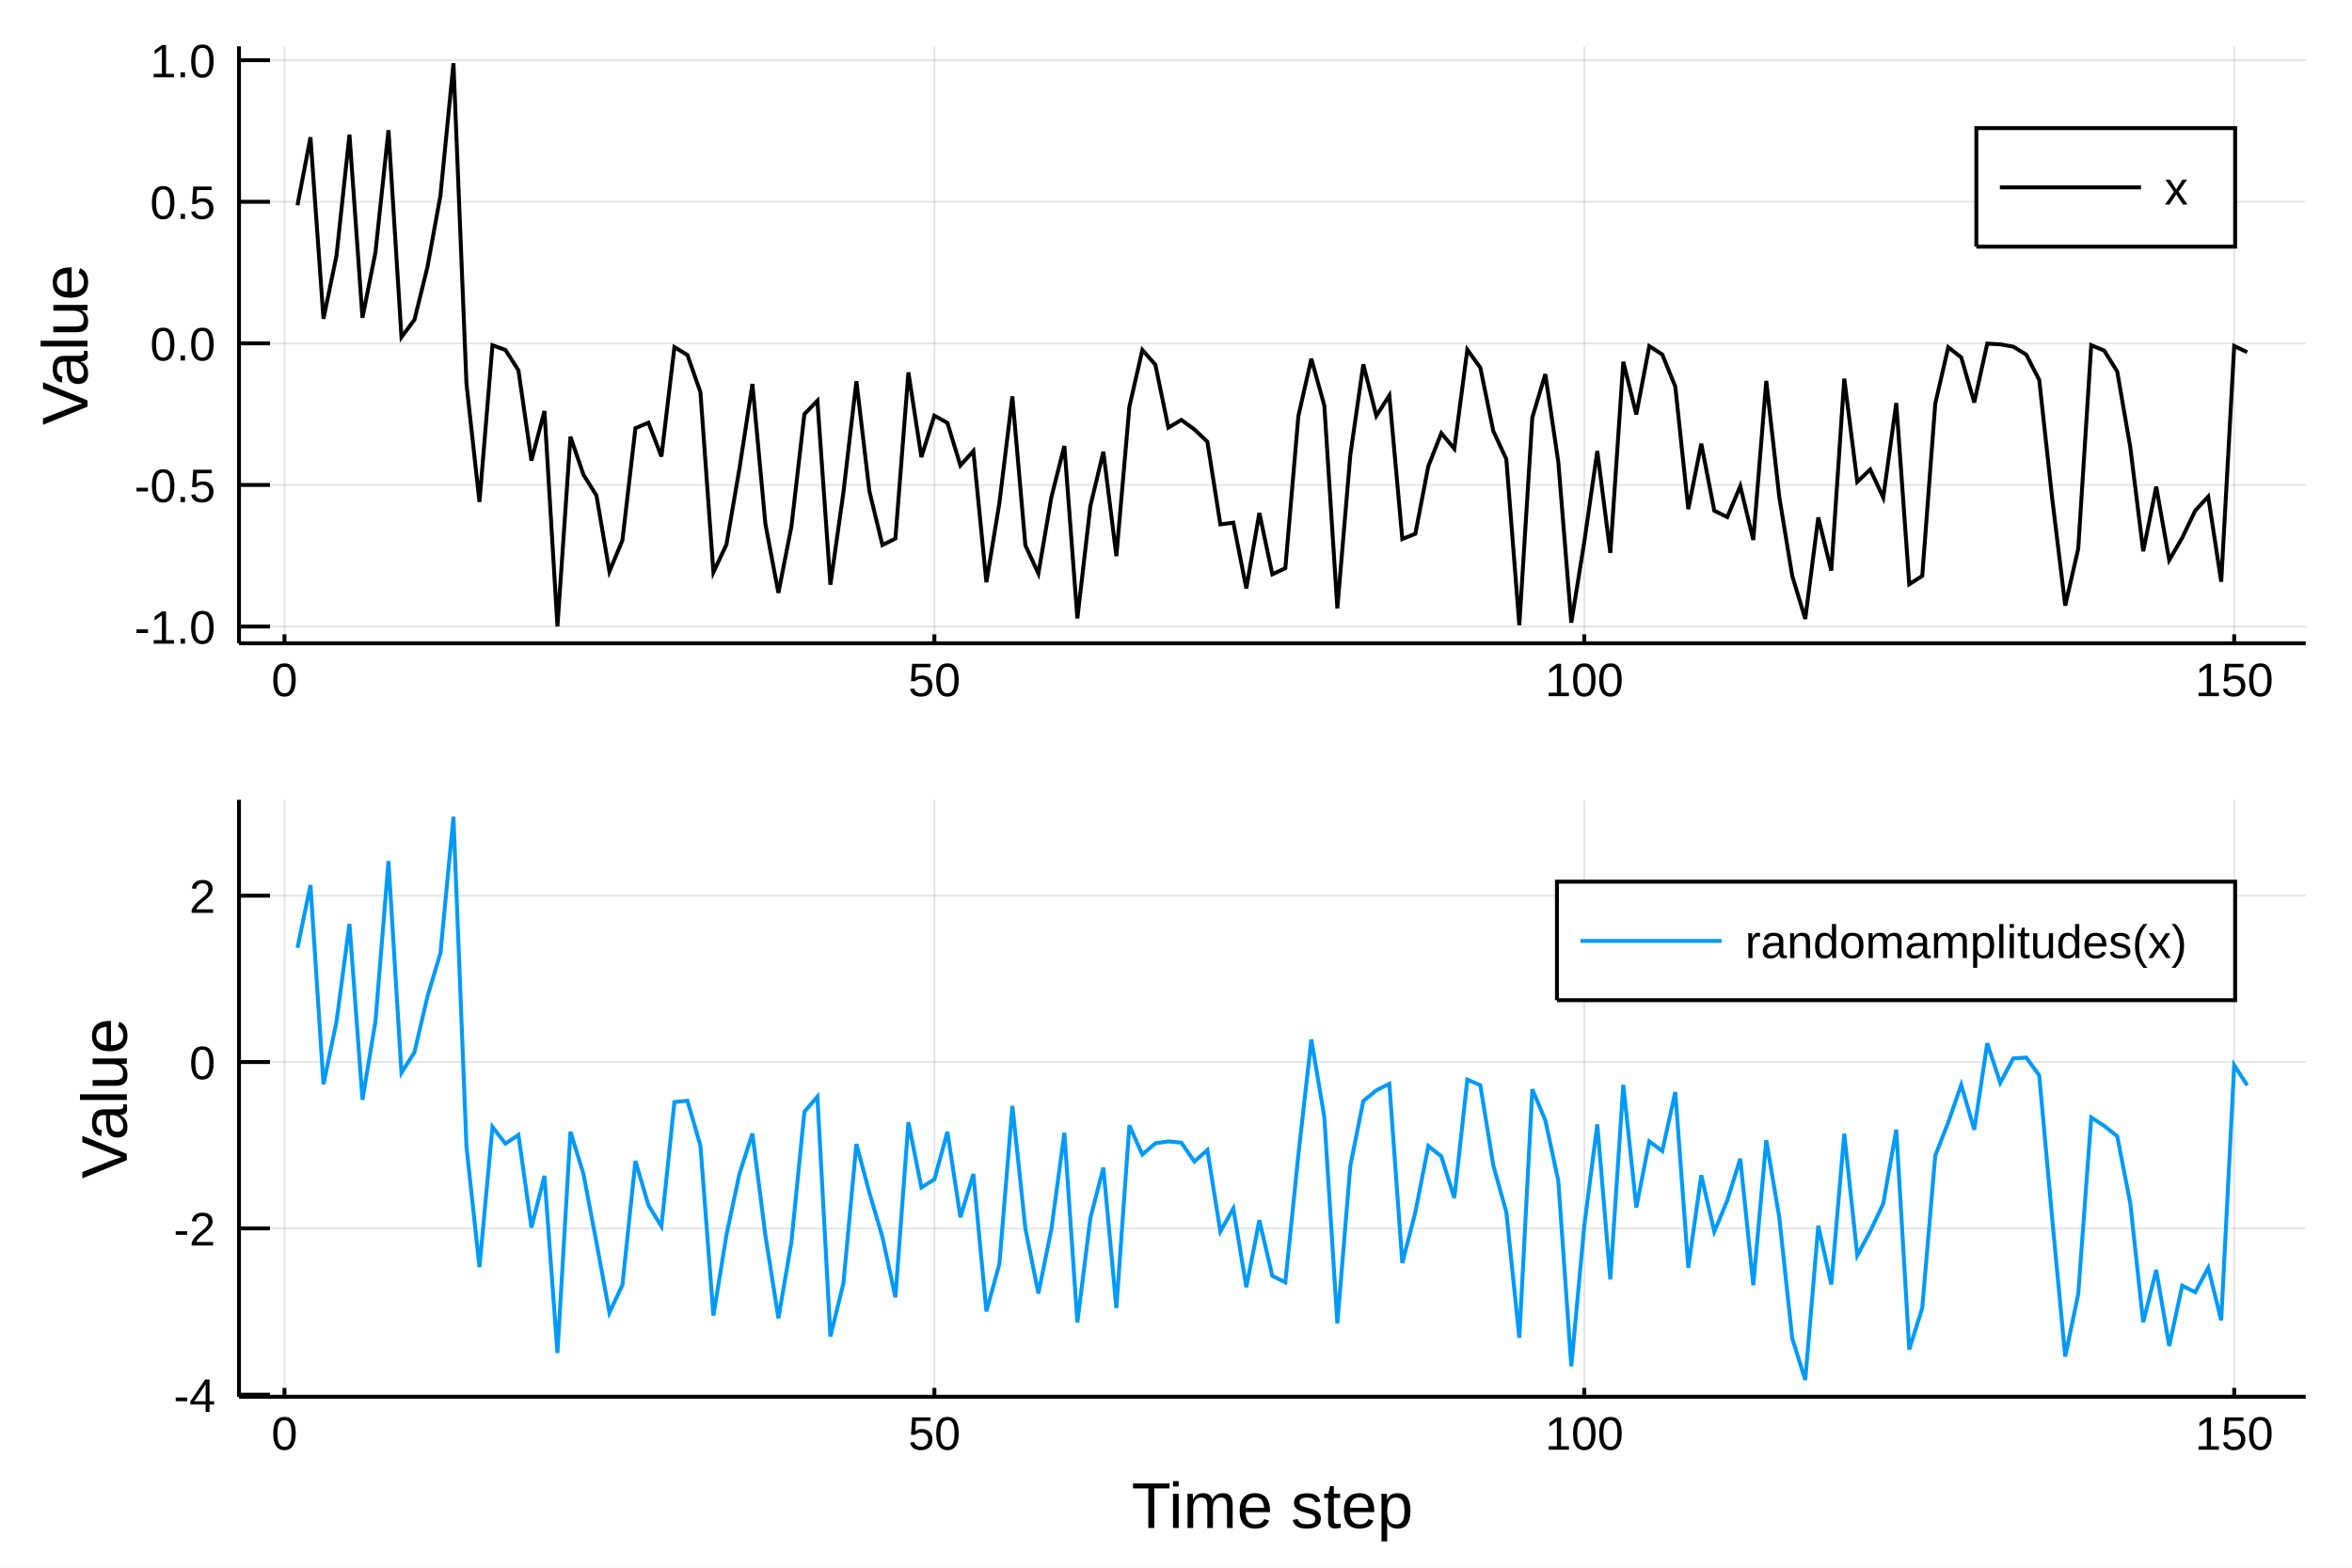
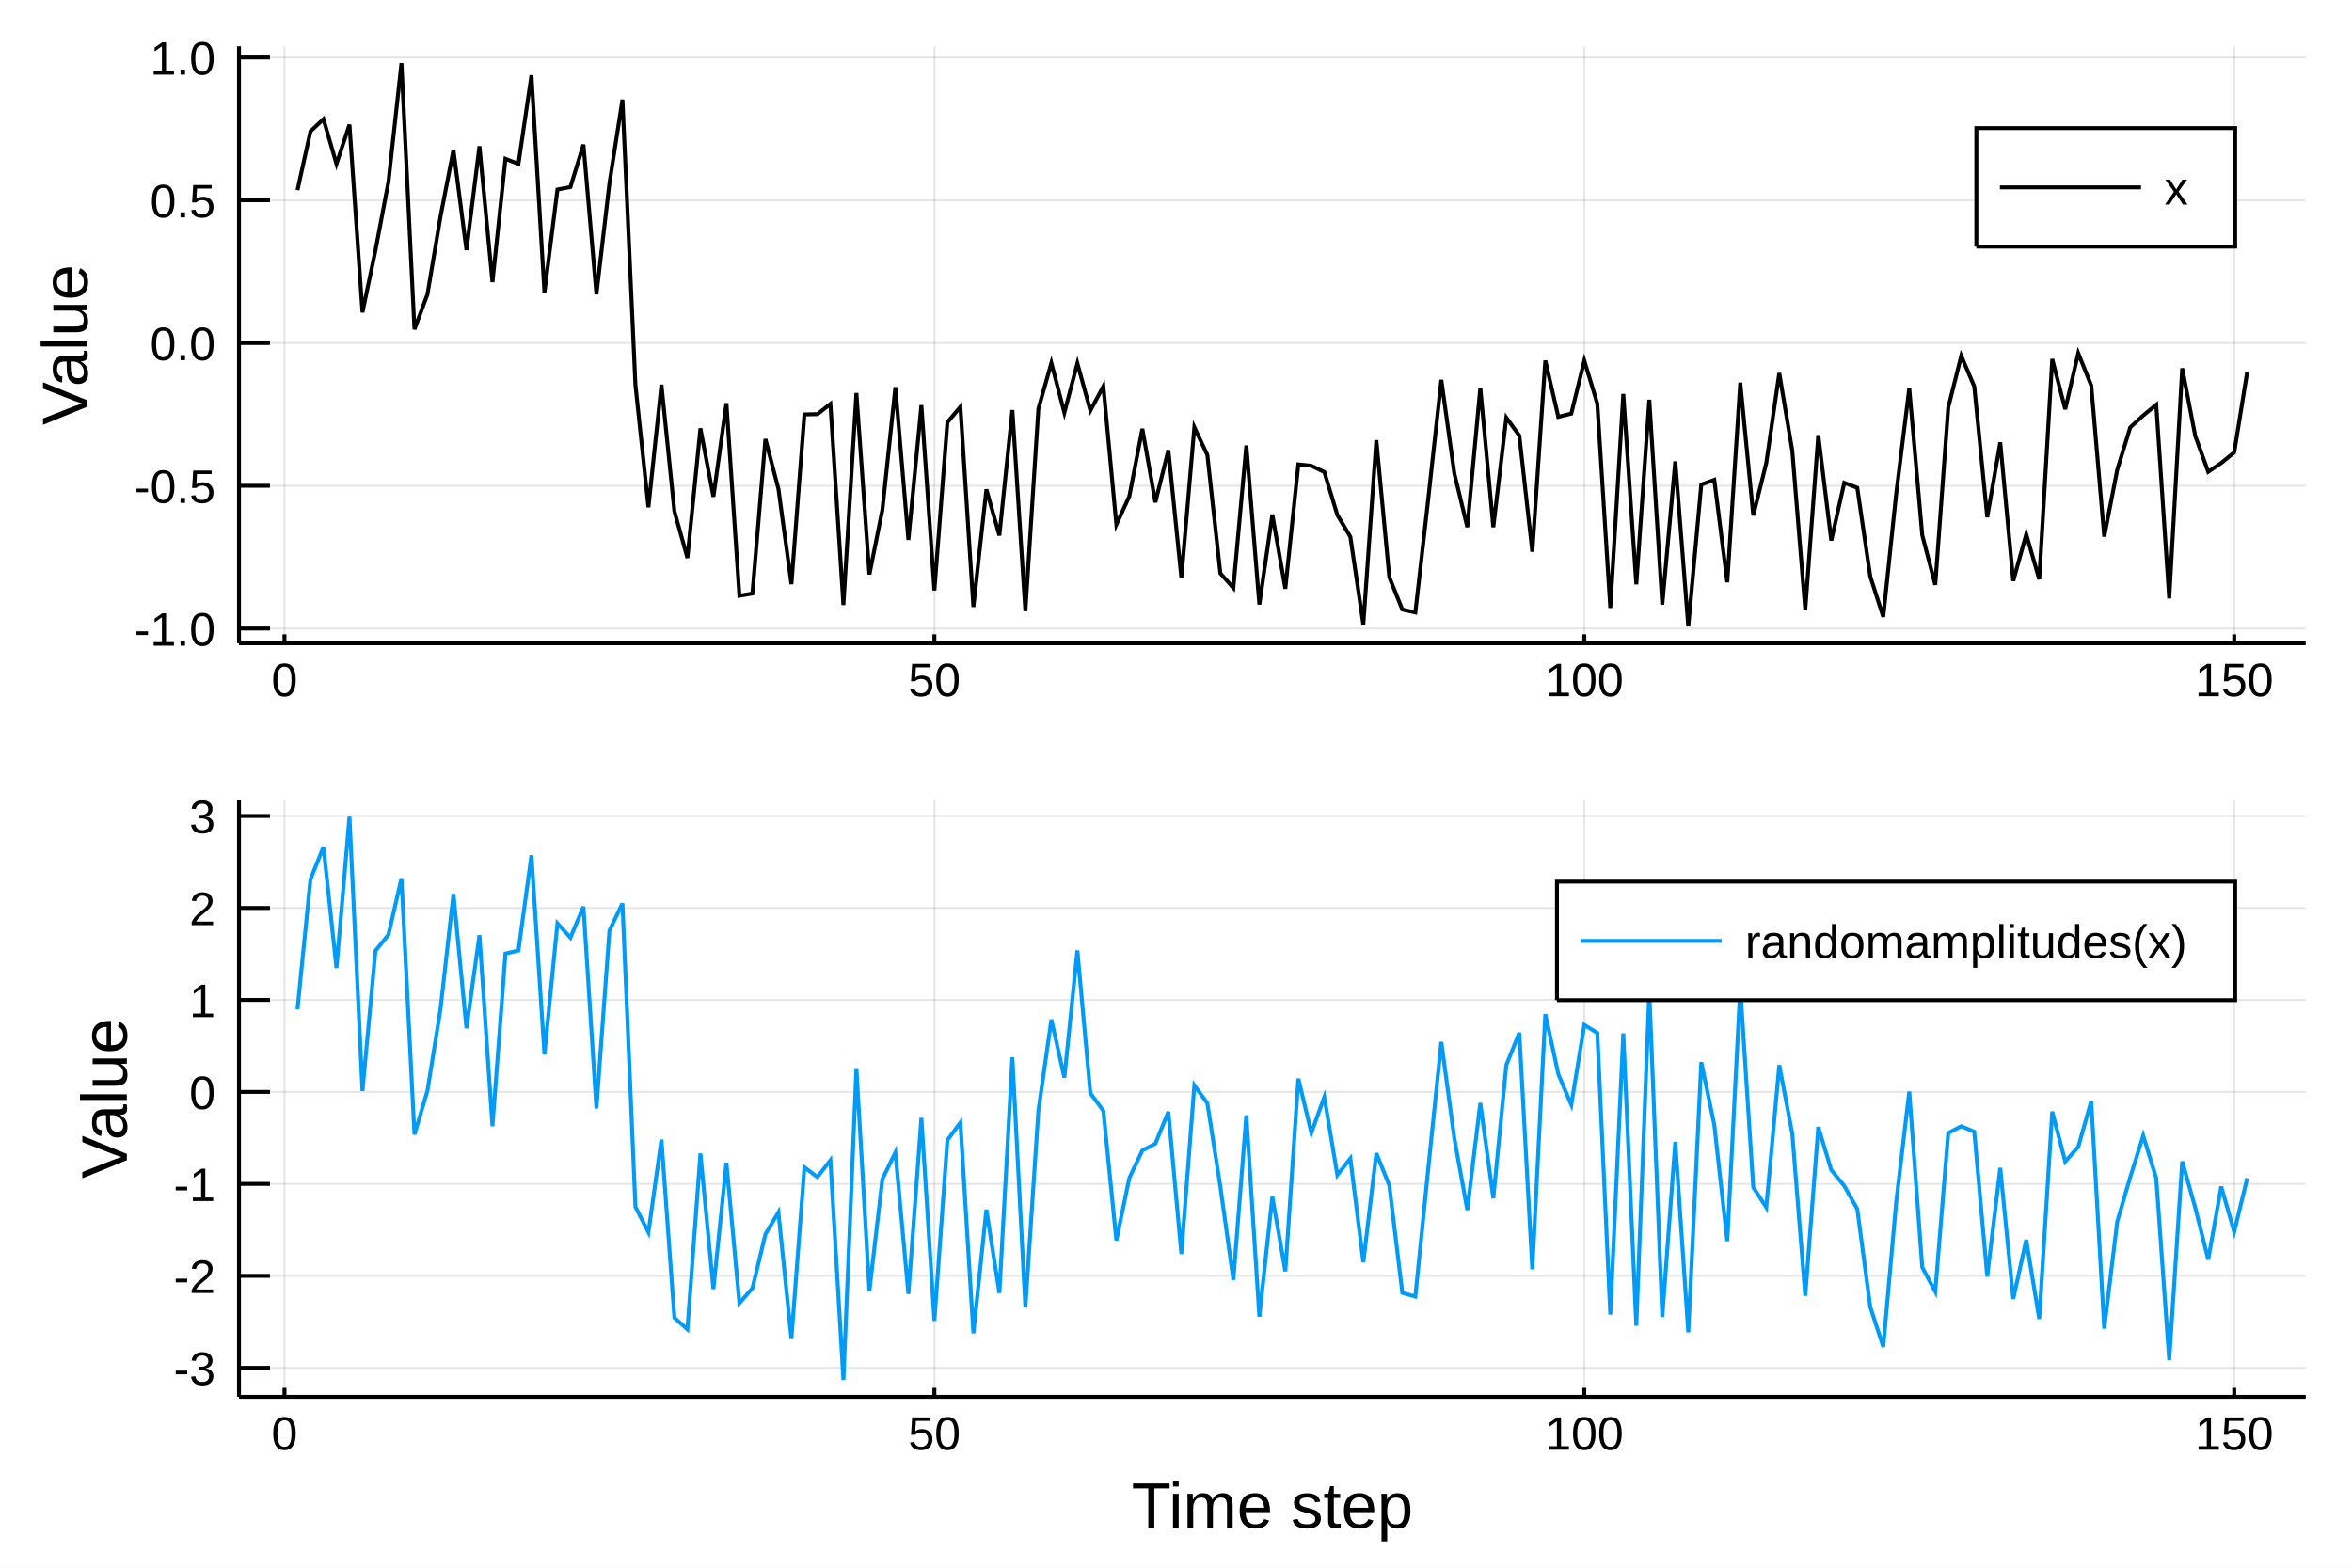
<svg xmlns="http://www.w3.org/2000/svg" width="600" height="400" viewBox="0 0 2400 1600">
  <defs>
-     <clipPath id="clip9000">
+     <clipPath id="clip3900">
      <rect x="0" y="0" width="2400" height="1600" />
    </clipPath>
  </defs>
-   <polygon clip-path="url(#clip9000)" points=" 0,1600 2400,1600 2400,0 0,0    " fill="#ffffff" fill-rule="evenodd" fill-opacity="1" />
+   <polygon clip-path="url(#clip3900)" points=" 0,1600 2400,1600 2400,0 0,0    " fill="#ffffff" fill-rule="evenodd" fill-opacity="1" />
  <defs>
-     <clipPath id="clip9001">
+     <clipPath id="clip3901">
      <rect x="480" y="0" width="1681" height="1600" />
    </clipPath>
  </defs>
-   <polygon clip-path="url(#clip9000)" points=" 243.864,656.547 2352.76,656.547 2352.76,47.244 243.864,47.244    " fill="#ffffff" fill-rule="evenodd" fill-opacity="1" />
+   <polygon clip-path="url(#clip3900)" points=" 243.864,656.547 2352.76,656.547 2352.76,47.244 243.864,47.244    " fill="#ffffff" fill-rule="evenodd" fill-opacity="1" />
  <defs>
-     <clipPath id="clip9002">
+     <clipPath id="clip3902">
      <rect x="243" y="47" width="2110" height="610" />
    </clipPath>
  </defs>
-   <polyline clip-path="url(#clip9002)" style="stroke:#000000; stroke-width:2; stroke-opacity:0.1; fill:none" points="   290.286,656.547 290.286,47.244    " />
-   <polyline clip-path="url(#clip9002)" style="stroke:#000000; stroke-width:2; stroke-opacity:0.1; fill:none" points="   953.46,656.547 953.46,47.244    " />
-   <polyline clip-path="url(#clip9002)" style="stroke:#000000; stroke-width:2; stroke-opacity:0.1; fill:none" points="   1616.63,656.547 1616.63,47.244    " />
-   <polyline clip-path="url(#clip9002)" style="stroke:#000000; stroke-width:2; stroke-opacity:0.1; fill:none" points="   2279.81,656.547 2279.81,47.244    " />
-   <polyline clip-path="url(#clip9002)" style="stroke:#000000; stroke-width:2; stroke-opacity:0.1; fill:none" points="   243.864,639.433 2352.76,639.433    " />
-   <polyline clip-path="url(#clip9002)" style="stroke:#000000; stroke-width:2; stroke-opacity:0.1; fill:none" points="   243.864,494.932 2352.76,494.932    " />
-   <polyline clip-path="url(#clip9002)" style="stroke:#000000; stroke-width:2; stroke-opacity:0.1; fill:none" points="   243.864,350.432 2352.76,350.432    " />
-   <polyline clip-path="url(#clip9002)" style="stroke:#000000; stroke-width:2; stroke-opacity:0.1; fill:none" points="   243.864,205.932 2352.76,205.932    " />
-   <polyline clip-path="url(#clip9002)" style="stroke:#000000; stroke-width:2; stroke-opacity:0.1; fill:none" points="   243.864,61.431 2352.76,61.431    " />
-   <polyline clip-path="url(#clip9000)" style="stroke:#000000; stroke-width:4; stroke-opacity:1; fill:none" points="   243.864,656.547 2352.76,656.547    " />
-   <polyline clip-path="url(#clip9000)" style="stroke:#000000; stroke-width:4; stroke-opacity:1; fill:none" points="   243.864,656.547 243.864,47.244    " />
-   <polyline clip-path="url(#clip9000)" style="stroke:#000000; stroke-width:4; stroke-opacity:1; fill:none" points="   290.286,656.547 290.286,647.407    " />
-   <polyline clip-path="url(#clip9000)" style="stroke:#000000; stroke-width:4; stroke-opacity:1; fill:none" points="   953.46,656.547 953.46,647.407    " />
-   <polyline clip-path="url(#clip9000)" style="stroke:#000000; stroke-width:4; stroke-opacity:1; fill:none" points="   1616.63,656.547 1616.63,647.407    " />
-   <polyline clip-path="url(#clip9000)" style="stroke:#000000; stroke-width:4; stroke-opacity:1; fill:none" points="   2279.81,656.547 2279.81,647.407    " />
-   <polyline clip-path="url(#clip9000)" style="stroke:#000000; stroke-width:4; stroke-opacity:1; fill:none" points="   243.864,639.433 275.498,639.433    " />
-   <polyline clip-path="url(#clip9000)" style="stroke:#000000; stroke-width:4; stroke-opacity:1; fill:none" points="   243.864,494.932 275.498,494.932    " />
-   <polyline clip-path="url(#clip9000)" style="stroke:#000000; stroke-width:4; stroke-opacity:1; fill:none" points="   243.864,350.432 275.498,350.432    " />
-   <polyline clip-path="url(#clip9000)" style="stroke:#000000; stroke-width:4; stroke-opacity:1; fill:none" points="   243.864,205.932 275.498,205.932    " />
-   <polyline clip-path="url(#clip9000)" style="stroke:#000000; stroke-width:4; stroke-opacity:1; fill:none" points="   243.864,61.431 275.498,61.431    " />
-   <g clip-path="url(#clip9000)">
+   <polyline clip-path="url(#clip3902)" style="stroke:#000000; stroke-width:2; stroke-opacity:0.1; fill:none" points="   290.286,656.547 290.286,47.244    " />
+   <polyline clip-path="url(#clip3902)" style="stroke:#000000; stroke-width:2; stroke-opacity:0.1; fill:none" points="   953.46,656.547 953.46,47.244    " />
+   <polyline clip-path="url(#clip3902)" style="stroke:#000000; stroke-width:2; stroke-opacity:0.1; fill:none" points="   1616.63,656.547 1616.63,47.244    " />
+   <polyline clip-path="url(#clip3902)" style="stroke:#000000; stroke-width:2; stroke-opacity:0.1; fill:none" points="   2279.81,656.547 2279.81,47.244    " />
+   <polyline clip-path="url(#clip3902)" style="stroke:#000000; stroke-width:2; stroke-opacity:0.1; fill:none" points="   243.864,641.481 2352.76,641.481    " />
+   <polyline clip-path="url(#clip3902)" style="stroke:#000000; stroke-width:2; stroke-opacity:0.1; fill:none" points="   243.864,495.787 2352.76,495.787    " />
+   <polyline clip-path="url(#clip3902)" style="stroke:#000000; stroke-width:2; stroke-opacity:0.1; fill:none" points="   243.864,350.092 2352.76,350.092    " />
+   <polyline clip-path="url(#clip3902)" style="stroke:#000000; stroke-width:2; stroke-opacity:0.1; fill:none" points="   243.864,204.398 2352.76,204.398    " />
+   <polyline clip-path="url(#clip3902)" style="stroke:#000000; stroke-width:2; stroke-opacity:0.1; fill:none" points="   243.864,58.703 2352.76,58.703    " />
+   <polyline clip-path="url(#clip3900)" style="stroke:#000000; stroke-width:4; stroke-opacity:1; fill:none" points="   243.864,656.547 2352.76,656.547    " />
+   <polyline clip-path="url(#clip3900)" style="stroke:#000000; stroke-width:4; stroke-opacity:1; fill:none" points="   243.864,656.547 243.864,47.244    " />
+   <polyline clip-path="url(#clip3900)" style="stroke:#000000; stroke-width:4; stroke-opacity:1; fill:none" points="   290.286,656.547 290.286,647.407    " />
+   <polyline clip-path="url(#clip3900)" style="stroke:#000000; stroke-width:4; stroke-opacity:1; fill:none" points="   953.46,656.547 953.46,647.407    " />
+   <polyline clip-path="url(#clip3900)" style="stroke:#000000; stroke-width:4; stroke-opacity:1; fill:none" points="   1616.63,656.547 1616.63,647.407    " />
+   <polyline clip-path="url(#clip3900)" style="stroke:#000000; stroke-width:4; stroke-opacity:1; fill:none" points="   2279.81,656.547 2279.81,647.407    " />
+   <polyline clip-path="url(#clip3900)" style="stroke:#000000; stroke-width:4; stroke-opacity:1; fill:none" points="   243.864,641.481 275.498,641.481    " />
+   <polyline clip-path="url(#clip3900)" style="stroke:#000000; stroke-width:4; stroke-opacity:1; fill:none" points="   243.864,495.787 275.498,495.787    " />
+   <polyline clip-path="url(#clip3900)" style="stroke:#000000; stroke-width:4; stroke-opacity:1; fill:none" points="   243.864,350.092 275.498,350.092    " />
+   <polyline clip-path="url(#clip3900)" style="stroke:#000000; stroke-width:4; stroke-opacity:1; fill:none" points="   243.864,204.398 275.498,204.398    " />
+   <polyline clip-path="url(#clip3900)" style="stroke:#000000; stroke-width:4; stroke-opacity:1; fill:none" points="   243.864,58.703 275.498,58.703    " />
+   <g clip-path="url(#clip3900)">
    <text style="fill:#000000; fill-opacity:1; font-family:Arial,Helvetica Neue,Helvetica,sans-serif; font-size:48px; text-anchor:middle;" transform="rotate(0, 290.286, 710.547)" x="290.286" y="710.547">0</text>
  </g>
-   <g clip-path="url(#clip9000)">
+   <g clip-path="url(#clip3900)">
    <text style="fill:#000000; fill-opacity:1; font-family:Arial,Helvetica Neue,Helvetica,sans-serif; font-size:48px; text-anchor:middle;" transform="rotate(0, 953.46, 710.547)" x="953.46" y="710.547">50</text>
  </g>
-   <g clip-path="url(#clip9000)">
+   <g clip-path="url(#clip3900)">
    <text style="fill:#000000; fill-opacity:1; font-family:Arial,Helvetica Neue,Helvetica,sans-serif; font-size:48px; text-anchor:middle;" transform="rotate(0, 1616.63, 710.547)" x="1616.63" y="710.547">100</text>
  </g>
-   <g clip-path="url(#clip9000)">
+   <g clip-path="url(#clip3900)">
    <text style="fill:#000000; fill-opacity:1; font-family:Arial,Helvetica Neue,Helvetica,sans-serif; font-size:48px; text-anchor:middle;" transform="rotate(0, 2279.81, 710.547)" x="2279.81" y="710.547">150</text>
  </g>
-   <g clip-path="url(#clip9000)">
-     <text style="fill:#000000; fill-opacity:1; font-family:Arial,Helvetica Neue,Helvetica,sans-serif; font-size:48px; text-anchor:end;" transform="rotate(0, 219.864, 656.933)" x="219.864" y="656.933">-1.0</text>
+   <g clip-path="url(#clip3900)">
+     <text style="fill:#000000; fill-opacity:1; font-family:Arial,Helvetica Neue,Helvetica,sans-serif; font-size:48px; text-anchor:end;" transform="rotate(0, 219.864, 658.981)" x="219.864" y="658.981">-1.0</text>
  </g>
-   <g clip-path="url(#clip9000)">
-     <text style="fill:#000000; fill-opacity:1; font-family:Arial,Helvetica Neue,Helvetica,sans-serif; font-size:48px; text-anchor:end;" transform="rotate(0, 219.864, 512.432)" x="219.864" y="512.432">-0.5</text>
+   <g clip-path="url(#clip3900)">
+     <text style="fill:#000000; fill-opacity:1; font-family:Arial,Helvetica Neue,Helvetica,sans-serif; font-size:48px; text-anchor:end;" transform="rotate(0, 219.864, 513.287)" x="219.864" y="513.287">-0.5</text>
  </g>
-   <g clip-path="url(#clip9000)">
-     <text style="fill:#000000; fill-opacity:1; font-family:Arial,Helvetica Neue,Helvetica,sans-serif; font-size:48px; text-anchor:end;" transform="rotate(0, 219.864, 367.932)" x="219.864" y="367.932">0.0</text>
+   <g clip-path="url(#clip3900)">
+     <text style="fill:#000000; fill-opacity:1; font-family:Arial,Helvetica Neue,Helvetica,sans-serif; font-size:48px; text-anchor:end;" transform="rotate(0, 219.864, 367.592)" x="219.864" y="367.592">0.0</text>
  </g>
-   <g clip-path="url(#clip9000)">
-     <text style="fill:#000000; fill-opacity:1; font-family:Arial,Helvetica Neue,Helvetica,sans-serif; font-size:48px; text-anchor:end;" transform="rotate(0, 219.864, 223.432)" x="219.864" y="223.432">0.5</text>
+   <g clip-path="url(#clip3900)">
+     <text style="fill:#000000; fill-opacity:1; font-family:Arial,Helvetica Neue,Helvetica,sans-serif; font-size:48px; text-anchor:end;" transform="rotate(0, 219.864, 221.898)" x="219.864" y="221.898">0.5</text>
  </g>
-   <g clip-path="url(#clip9000)">
-     <text style="fill:#000000; fill-opacity:1; font-family:Arial,Helvetica Neue,Helvetica,sans-serif; font-size:48px; text-anchor:end;" transform="rotate(0, 219.864, 78.9311)" x="219.864" y="78.931">1.0</text>
+   <g clip-path="url(#clip3900)">
+     <text style="fill:#000000; fill-opacity:1; font-family:Arial,Helvetica Neue,Helvetica,sans-serif; font-size:48px; text-anchor:end;" transform="rotate(0, 219.864, 76.2035)" x="219.864" y="76.204">1.0</text>
  </g>
-   <g clip-path="url(#clip9000)">
+   <g clip-path="url(#clip3900)">
    <text style="fill:#000000; fill-opacity:1; font-family:Arial,Helvetica Neue,Helvetica,sans-serif; font-size:66px; text-anchor:middle;" transform="rotate(-90, 89.2861, 351.895)" x="89.286" y="351.895">Value</text>
  </g>
-   <polyline clip-path="url(#clip9002)" style="stroke:#000000; stroke-width:4; stroke-opacity:1; fill:none" points="   303.55,209.472 316.813,140.094 330.077,325.376 343.34,261.097 356.604,137.408 369.867,324.234 383.131,257.477 396.394,132.849 409.658,344.095 422.921,326.306    436.184,272.419 449.448,199.419 462.711,64.489 475.975,391.672 489.238,512.264 502.502,352.32 515.765,357.184 529.029,377.953 542.292,470.1 555.556,419.451    568.819,639.302 582.083,445.726 595.346,484.418 608.61,505.674 621.873,583.33 635.137,551.389 648.4,436.997 661.663,431.434 674.927,465.887 688.19,354.288    701.454,362.293 714.717,400.246 727.981,584.056 741.244,555.841 754.508,478.433 767.771,391.902 781.035,534.878 794.298,605.093 807.562,537.393 820.825,422.615    834.089,408.95 847.352,596.766 860.616,502.676 873.879,389.072 887.142,501.253 900.406,556.278 913.669,549.705 926.933,380.059 940.196,466.512 953.46,424.211    966.723,431.581 979.987,475.084 993.25,460.332 1006.51,594.243 1019.78,513.489 1033.04,404.562 1046.3,556.544 1059.57,585.33 1072.83,507.406 1086.09,455.133    1099.36,631.18 1112.62,516.426 1125.88,461.031 1139.15,567.617 1152.41,415.161 1165.68,357.232 1178.94,372.2 1192.2,436.441 1205.47,428.583 1218.73,438.24    1231.99,450.807 1245.26,535.167 1258.52,533.446 1271.78,600.553 1285.05,523.49 1298.31,586.094 1311.57,579.945 1324.84,424.774 1338.1,366.126 1351.36,413.972    1364.63,620.913 1377.89,464.285 1391.15,371.925 1404.42,424.392 1417.68,403.631 1430.94,550.117 1444.21,544.826 1457.47,475.82 1470.74,442.078 1484,457.956    1497.26,356.873 1510.53,375.228 1523.79,439.991 1537.05,468.563 1550.32,638.07 1563.58,426.15 1576.84,381.872 1590.11,471.549 1603.37,635.518 1616.63,553.113    1629.9,460.353 1643.16,564.33 1656.42,369.249 1669.69,422.956 1682.95,353.275 1696.21,361.775 1709.48,394.535 1722.74,519.642 1736,452.782 1749.27,521.206    1762.53,527.732 1775.79,496.104 1789.06,551.105 1802.32,388.751 1815.59,507.253 1828.85,587.896 1842.11,631.698 1855.38,528.13 1868.64,582.41 1881.9,386.464    1895.17,491.736 1908.43,479.19 1921.69,507.792 1934.96,411.343 1948.22,596.283 1961.48,587.771 1974.75,411.976 1988.01,354.392 2001.27,364.757 2014.54,410.801    2027.8,350.708 2041.06,351.466 2054.33,353.801 2067.59,361.921 2080.85,387.801 2094.12,509.059 2107.38,618.074 2120.65,559.955 2133.91,352.293 2147.17,357.822    2160.44,379.225 2173.7,456.016 2186.96,562.613 2200.23,496.7 2213.49,571.68 2226.75,548.867 2240.02,521.15 2253.28,506.838 2266.54,593.737 2279.81,353.128    2293.07,359.402    " />
-   <polygon clip-path="url(#clip9000)" points=" 2016.69,251.724 2280.76,251.724 2280.76,130.764 2016.69,130.764    " fill="#ffffff" fill-rule="evenodd" fill-opacity="1" />
-   <polyline clip-path="url(#clip9000)" style="stroke:#000000; stroke-width:4; stroke-opacity:1; fill:none" points="   2016.69,251.724 2280.76,251.724 2280.76,130.764 2016.69,130.764 2016.69,251.724    " />
-   <polyline clip-path="url(#clip9000)" style="stroke:#000000; stroke-width:4; stroke-opacity:1; fill:none" points="   2040.69,191.244 2184.69,191.244    " />
-   <g clip-path="url(#clip9000)">
+   <polyline clip-path="url(#clip3902)" style="stroke:#000000; stroke-width:4; stroke-opacity:1; fill:none" points="   303.55,194.092 316.813,134.003 330.077,121.604 343.34,167.354 356.604,127.214 369.867,318.828 383.131,255.509 396.394,185.502 409.658,64.489 422.921,336.105    436.184,300.364 449.448,221.304 462.711,153.041 475.975,255.255 489.238,149.292 502.502,287.958 515.765,162.077 529.029,167.302 542.292,76.86 555.556,298.603    568.819,193.458 582.083,190.882 595.346,147.582 608.61,300.371 621.873,187.095 635.137,101.706 648.4,393.075 661.663,517.719 674.927,392.657 688.19,521.908    701.454,569.43 714.717,437.186 727.981,506.995 741.244,411.524 754.508,608.057 767.771,605.737 781.035,448.075 794.298,498.966 807.562,596.209 820.825,422.966    834.089,422.692 847.352,412.3 860.616,617.497 873.879,401.101 887.142,586.347 900.406,520.276 913.669,395.189 926.933,551.027 940.196,413.528 953.46,602.576    966.723,431.019 979.987,415.275 993.25,619.482 1006.51,499.498 1019.78,546.487 1033.04,418.524 1046.3,623.754 1059.57,417.266 1072.83,370.433 1086.09,421.178    1099.36,370.831 1112.62,419.049 1125.88,394.296 1139.15,535.379 1152.41,506.399 1165.68,437.639 1178.94,512.699 1192.2,459.448 1205.47,589.772 1218.73,436.047    1231.99,464.39 1245.26,585.14 1258.52,599.996 1271.78,454.709 1285.05,616.975 1298.31,525.16 1311.57,600.905 1324.84,473.954 1338.1,475.377 1351.36,481.764    1364.63,525.585 1377.89,547.807 1391.15,637.281 1404.42,449.263 1417.68,589.141 1430.94,622.099 1444.21,625.102 1457.47,508.537 1470.74,387.677 1484,483.063    1497.26,537.977 1510.53,395.735 1523.79,538.071 1537.05,426.236 1550.32,444.558 1563.58,563.078 1576.84,368.022 1590.11,425.467 1603.37,422.13 1616.63,368.13    1629.9,411.859 1643.16,620.488 1656.42,402.05 1669.69,596.388 1682.95,408.01 1696.21,617.125 1709.48,470.935 1722.74,639.302 1736,494.567 1749.27,489.724    1762.53,594.289 1775.79,390.609 1789.06,526.022 1802.32,472.605 1815.59,380.775 1828.85,459.972 1842.11,622.288 1855.38,444.137 1868.64,551.701 1881.9,492.733    1895.17,497.854 1908.43,588.255 1921.69,629.644 1934.96,503.31 1948.22,396.354 1961.48,546.198 1974.75,596.904 1988.01,415.891 2001.27,363.174 2014.54,394.355    2027.8,527.904 2041.06,451.494 2054.33,592.885 2067.59,545.283 2080.85,591.219 2094.12,366.46 2107.38,417.679 2120.65,360.507 2133.91,393.372 2147.17,547.643    2160.44,479.449 2173.7,436.213 2186.96,424 2200.23,413.161 2213.49,610.781 2226.75,375.877 2240.02,444.796 2253.28,481.537 2266.54,472.55 2279.81,461.742    2293.07,379.605    " />
+   <polygon clip-path="url(#clip3900)" points=" 2016.69,251.724 2280.76,251.724 2280.76,130.764 2016.69,130.764    " fill="#ffffff" fill-rule="evenodd" fill-opacity="1" />
+   <polyline clip-path="url(#clip3900)" style="stroke:#000000; stroke-width:4; stroke-opacity:1; fill:none" points="   2016.69,251.724 2280.76,251.724 2280.76,130.764 2016.69,130.764 2016.69,251.724    " />
+   <polyline clip-path="url(#clip3900)" style="stroke:#000000; stroke-width:4; stroke-opacity:1; fill:none" points="   2040.69,191.244 2184.69,191.244    " />
+   <g clip-path="url(#clip3900)">
    <text style="fill:#000000; fill-opacity:1; font-family:Arial,Helvetica Neue,Helvetica,sans-serif; font-size:48px; text-anchor:start;" transform="rotate(0, 2208.69, 208.744)" x="2208.69" y="208.744">x</text>
  </g>
-   <polygon clip-path="url(#clip9000)" points=" 243.864,1425.62 2352.76,1425.62 2352.76,816.316 243.864,816.316    " fill="#ffffff" fill-rule="evenodd" fill-opacity="1" />
+   <polygon clip-path="url(#clip3900)" points=" 243.864,1425.62 2352.76,1425.62 2352.76,816.316 243.864,816.316    " fill="#ffffff" fill-rule="evenodd" fill-opacity="1" />
  <defs>
-     <clipPath id="clip9003">
+     <clipPath id="clip3903">
      <rect x="243" y="816" width="2110" height="610" />
    </clipPath>
  </defs>
-   <polyline clip-path="url(#clip9003)" style="stroke:#000000; stroke-width:2; stroke-opacity:0.1; fill:none" points="   290.286,1425.62 290.286,816.316    " />
-   <polyline clip-path="url(#clip9003)" style="stroke:#000000; stroke-width:2; stroke-opacity:0.1; fill:none" points="   953.46,1425.62 953.46,816.316    " />
-   <polyline clip-path="url(#clip9003)" style="stroke:#000000; stroke-width:2; stroke-opacity:0.1; fill:none" points="   1616.63,1425.62 1616.63,816.316    " />
-   <polyline clip-path="url(#clip9003)" style="stroke:#000000; stroke-width:2; stroke-opacity:0.1; fill:none" points="   2279.81,1425.62 2279.81,816.316    " />
-   <polyline clip-path="url(#clip9003)" style="stroke:#000000; stroke-width:2; stroke-opacity:0.1; fill:none" points="   243.864,1423.44 2352.76,1423.44    " />
-   <polyline clip-path="url(#clip9003)" style="stroke:#000000; stroke-width:2; stroke-opacity:0.1; fill:none" points="   243.864,1253.67 2352.76,1253.67    " />
-   <polyline clip-path="url(#clip9003)" style="stroke:#000000; stroke-width:2; stroke-opacity:0.1; fill:none" points="   243.864,1083.91 2352.76,1083.91    " />
-   <polyline clip-path="url(#clip9003)" style="stroke:#000000; stroke-width:2; stroke-opacity:0.1; fill:none" points="   243.864,914.138 2352.76,914.138    " />
-   <polyline clip-path="url(#clip9000)" style="stroke:#000000; stroke-width:4; stroke-opacity:1; fill:none" points="   243.864,1425.62 2352.76,1425.62    " />
-   <polyline clip-path="url(#clip9000)" style="stroke:#000000; stroke-width:4; stroke-opacity:1; fill:none" points="   243.864,1425.62 243.864,816.316    " />
-   <polyline clip-path="url(#clip9000)" style="stroke:#000000; stroke-width:4; stroke-opacity:1; fill:none" points="   290.286,1425.62 290.286,1416.48    " />
-   <polyline clip-path="url(#clip9000)" style="stroke:#000000; stroke-width:4; stroke-opacity:1; fill:none" points="   953.46,1425.62 953.46,1416.48    " />
-   <polyline clip-path="url(#clip9000)" style="stroke:#000000; stroke-width:4; stroke-opacity:1; fill:none" points="   1616.63,1425.62 1616.63,1416.48    " />
-   <polyline clip-path="url(#clip9000)" style="stroke:#000000; stroke-width:4; stroke-opacity:1; fill:none" points="   2279.81,1425.62 2279.81,1416.48    " />
-   <polyline clip-path="url(#clip9000)" style="stroke:#000000; stroke-width:4; stroke-opacity:1; fill:none" points="   243.864,1423.44 275.498,1423.44    " />
-   <polyline clip-path="url(#clip9000)" style="stroke:#000000; stroke-width:4; stroke-opacity:1; fill:none" points="   243.864,1253.67 275.498,1253.67    " />
-   <polyline clip-path="url(#clip9000)" style="stroke:#000000; stroke-width:4; stroke-opacity:1; fill:none" points="   243.864,1083.91 275.498,1083.91    " />
-   <polyline clip-path="url(#clip9000)" style="stroke:#000000; stroke-width:4; stroke-opacity:1; fill:none" points="   243.864,914.138 275.498,914.138    " />
-   <g clip-path="url(#clip9000)">
+   <polyline clip-path="url(#clip3903)" style="stroke:#000000; stroke-width:2; stroke-opacity:0.1; fill:none" points="   290.286,1425.62 290.286,816.316    " />
+   <polyline clip-path="url(#clip3903)" style="stroke:#000000; stroke-width:2; stroke-opacity:0.1; fill:none" points="   953.46,1425.62 953.46,816.316    " />
+   <polyline clip-path="url(#clip3903)" style="stroke:#000000; stroke-width:2; stroke-opacity:0.1; fill:none" points="   1616.63,1425.62 1616.63,816.316    " />
+   <polyline clip-path="url(#clip3903)" style="stroke:#000000; stroke-width:2; stroke-opacity:0.1; fill:none" points="   2279.81,1425.62 2279.81,816.316    " />
+   <polyline clip-path="url(#clip3903)" style="stroke:#000000; stroke-width:2; stroke-opacity:0.1; fill:none" points="   243.864,1396.02 2352.76,1396.02    " />
+   <polyline clip-path="url(#clip3903)" style="stroke:#000000; stroke-width:2; stroke-opacity:0.1; fill:none" points="   243.864,1302.15 2352.76,1302.15    " />
+   <polyline clip-path="url(#clip3903)" style="stroke:#000000; stroke-width:2; stroke-opacity:0.1; fill:none" points="   243.864,1208.29 2352.76,1208.29    " />
+   <polyline clip-path="url(#clip3903)" style="stroke:#000000; stroke-width:2; stroke-opacity:0.1; fill:none" points="   243.864,1114.42 2352.76,1114.42    " />
+   <polyline clip-path="url(#clip3903)" style="stroke:#000000; stroke-width:2; stroke-opacity:0.1; fill:none" points="   243.864,1020.55 2352.76,1020.55    " />
+   <polyline clip-path="url(#clip3903)" style="stroke:#000000; stroke-width:2; stroke-opacity:0.1; fill:none" points="   243.864,926.684 2352.76,926.684    " />
+   <polyline clip-path="url(#clip3903)" style="stroke:#000000; stroke-width:2; stroke-opacity:0.1; fill:none" points="   243.864,832.817 2352.76,832.817    " />
+   <polyline clip-path="url(#clip3900)" style="stroke:#000000; stroke-width:4; stroke-opacity:1; fill:none" points="   243.864,1425.62 2352.76,1425.62    " />
+   <polyline clip-path="url(#clip3900)" style="stroke:#000000; stroke-width:4; stroke-opacity:1; fill:none" points="   243.864,1425.62 243.864,816.316    " />
+   <polyline clip-path="url(#clip3900)" style="stroke:#000000; stroke-width:4; stroke-opacity:1; fill:none" points="   290.286,1425.62 290.286,1416.48    " />
+   <polyline clip-path="url(#clip3900)" style="stroke:#000000; stroke-width:4; stroke-opacity:1; fill:none" points="   953.46,1425.62 953.46,1416.48    " />
+   <polyline clip-path="url(#clip3900)" style="stroke:#000000; stroke-width:4; stroke-opacity:1; fill:none" points="   1616.63,1425.62 1616.63,1416.48    " />
+   <polyline clip-path="url(#clip3900)" style="stroke:#000000; stroke-width:4; stroke-opacity:1; fill:none" points="   2279.81,1425.62 2279.81,1416.48    " />
+   <polyline clip-path="url(#clip3900)" style="stroke:#000000; stroke-width:4; stroke-opacity:1; fill:none" points="   243.864,1396.02 275.498,1396.02    " />
+   <polyline clip-path="url(#clip3900)" style="stroke:#000000; stroke-width:4; stroke-opacity:1; fill:none" points="   243.864,1302.15 275.498,1302.15    " />
+   <polyline clip-path="url(#clip3900)" style="stroke:#000000; stroke-width:4; stroke-opacity:1; fill:none" points="   243.864,1208.29 275.498,1208.29    " />
+   <polyline clip-path="url(#clip3900)" style="stroke:#000000; stroke-width:4; stroke-opacity:1; fill:none" points="   243.864,1114.42 275.498,1114.42    " />
+   <polyline clip-path="url(#clip3900)" style="stroke:#000000; stroke-width:4; stroke-opacity:1; fill:none" points="   243.864,1020.55 275.498,1020.55    " />
+   <polyline clip-path="url(#clip3900)" style="stroke:#000000; stroke-width:4; stroke-opacity:1; fill:none" points="   243.864,926.684 275.498,926.684    " />
+   <polyline clip-path="url(#clip3900)" style="stroke:#000000; stroke-width:4; stroke-opacity:1; fill:none" points="   243.864,832.817 275.498,832.817    " />
+   <g clip-path="url(#clip3900)">
    <text style="fill:#000000; fill-opacity:1; font-family:Arial,Helvetica Neue,Helvetica,sans-serif; font-size:48px; text-anchor:middle;" transform="rotate(0, 290.286, 1479.62)" x="290.286" y="1479.62">0</text>
  </g>
-   <g clip-path="url(#clip9000)">
+   <g clip-path="url(#clip3900)">
    <text style="fill:#000000; fill-opacity:1; font-family:Arial,Helvetica Neue,Helvetica,sans-serif; font-size:48px; text-anchor:middle;" transform="rotate(0, 953.46, 1479.62)" x="953.46" y="1479.62">50</text>
  </g>
-   <g clip-path="url(#clip9000)">
+   <g clip-path="url(#clip3900)">
    <text style="fill:#000000; fill-opacity:1; font-family:Arial,Helvetica Neue,Helvetica,sans-serif; font-size:48px; text-anchor:middle;" transform="rotate(0, 1616.63, 1479.62)" x="1616.63" y="1479.62">100</text>
  </g>
-   <g clip-path="url(#clip9000)">
+   <g clip-path="url(#clip3900)">
    <text style="fill:#000000; fill-opacity:1; font-family:Arial,Helvetica Neue,Helvetica,sans-serif; font-size:48px; text-anchor:middle;" transform="rotate(0, 2279.81, 1479.62)" x="2279.81" y="1479.62">150</text>
  </g>
-   <g clip-path="url(#clip9000)">
-     <text style="fill:#000000; fill-opacity:1; font-family:Arial,Helvetica Neue,Helvetica,sans-serif; font-size:48px; text-anchor:end;" transform="rotate(0, 219.864, 1440.94)" x="219.864" y="1440.94">-4</text>
+   <g clip-path="url(#clip3900)">
+     <text style="fill:#000000; fill-opacity:1; font-family:Arial,Helvetica Neue,Helvetica,sans-serif; font-size:48px; text-anchor:end;" transform="rotate(0, 219.864, 1413.52)" x="219.864" y="1413.52">-3</text>
  </g>
-   <g clip-path="url(#clip9000)">
-     <text style="fill:#000000; fill-opacity:1; font-family:Arial,Helvetica Neue,Helvetica,sans-serif; font-size:48px; text-anchor:end;" transform="rotate(0, 219.864, 1271.17)" x="219.864" y="1271.17">-2</text>
+   <g clip-path="url(#clip3900)">
+     <text style="fill:#000000; fill-opacity:1; font-family:Arial,Helvetica Neue,Helvetica,sans-serif; font-size:48px; text-anchor:end;" transform="rotate(0, 219.864, 1319.65)" x="219.864" y="1319.65">-2</text>
  </g>
-   <g clip-path="url(#clip9000)">
-     <text style="fill:#000000; fill-opacity:1; font-family:Arial,Helvetica Neue,Helvetica,sans-serif; font-size:48px; text-anchor:end;" transform="rotate(0, 219.864, 1101.41)" x="219.864" y="1101.41">0</text>
+   <g clip-path="url(#clip3900)">
+     <text style="fill:#000000; fill-opacity:1; font-family:Arial,Helvetica Neue,Helvetica,sans-serif; font-size:48px; text-anchor:end;" transform="rotate(0, 219.864, 1225.79)" x="219.864" y="1225.79">-1</text>
  </g>
-   <g clip-path="url(#clip9000)">
-     <text style="fill:#000000; fill-opacity:1; font-family:Arial,Helvetica Neue,Helvetica,sans-serif; font-size:48px; text-anchor:end;" transform="rotate(0, 219.864, 931.638)" x="219.864" y="931.638">2</text>
+   <g clip-path="url(#clip3900)">
+     <text style="fill:#000000; fill-opacity:1; font-family:Arial,Helvetica Neue,Helvetica,sans-serif; font-size:48px; text-anchor:end;" transform="rotate(0, 219.864, 1131.92)" x="219.864" y="1131.92">0</text>
  </g>
-   <g clip-path="url(#clip9000)">
+   <g clip-path="url(#clip3900)">
+     <text style="fill:#000000; fill-opacity:1; font-family:Arial,Helvetica Neue,Helvetica,sans-serif; font-size:48px; text-anchor:end;" transform="rotate(0, 219.864, 1038.05)" x="219.864" y="1038.05">1</text>
+   </g>
+   <g clip-path="url(#clip3900)">
+     <text style="fill:#000000; fill-opacity:1; font-family:Arial,Helvetica Neue,Helvetica,sans-serif; font-size:48px; text-anchor:end;" transform="rotate(0, 219.864, 944.184)" x="219.864" y="944.184">2</text>
+   </g>
+   <g clip-path="url(#clip3900)">
+     <text style="fill:#000000; fill-opacity:1; font-family:Arial,Helvetica Neue,Helvetica,sans-serif; font-size:48px; text-anchor:end;" transform="rotate(0, 219.864, 850.317)" x="219.864" y="850.317">3</text>
+   </g>
+   <g clip-path="url(#clip3900)">
    <text style="fill:#000000; fill-opacity:1; font-family:Arial,Helvetica Neue,Helvetica,sans-serif; font-size:66px; text-anchor:middle;" transform="rotate(0, 1298.31, 1559.48)" x="1298.31" y="1559.48">Time step</text>
  </g>
-   <g clip-path="url(#clip9000)">
+   <g clip-path="url(#clip3900)">
    <text style="fill:#000000; fill-opacity:1; font-family:Arial,Helvetica Neue,Helvetica,sans-serif; font-size:66px; text-anchor:middle;" transform="rotate(-90, 129.43, 1120.97)" x="129.43" y="1120.97">Value</text>
  </g>
-   <polyline clip-path="url(#clip9003)" style="stroke:#009af9; stroke-width:4; stroke-opacity:1; fill:none" points="   303.55,967.379 316.813,903.297 330.077,1106.68 343.34,1042.88 356.604,942.911 369.867,1122.44 383.131,1042.38 396.394,878.889 409.658,1094.95 422.921,1073.86    436.184,1016.99 449.448,972.725 462.711,833.56 475.975,1170.17 489.238,1293.23 502.502,1150.1 515.765,1167.22 529.029,1158.31 542.292,1252.89 555.556,1200.04    568.819,1380.86 582.083,1155.08 595.346,1198.06 608.61,1268.03 621.873,1339.85 635.137,1311.3 648.4,1184.91 661.663,1230.05 674.927,1251.62 688.19,1124.77    701.454,1123.45 714.717,1169.26 727.981,1342.68 741.244,1260.55 754.508,1198.17 767.771,1156.86 781.035,1260.97 794.298,1345.47 807.562,1267.6 820.825,1134.66    834.089,1119.29 847.352,1364.11 860.616,1309.66 873.879,1167.55 887.142,1217.34 900.406,1262.35 913.669,1323.96 926.933,1145.32 940.196,1211.92 953.46,1203.67    966.723,1155.17 979.987,1242.33 993.25,1198.2 1006.51,1338.48 1019.78,1289.9 1033.04,1128.68 1046.3,1253.72 1059.57,1320.16 1072.83,1254.64 1086.09,1156.15    1099.36,1349.74 1112.62,1243.2 1125.88,1191.72 1139.15,1335.1 1152.41,1148.56 1165.68,1178.33 1178.94,1166.86 1192.2,1164.92 1205.47,1166.23 1218.73,1185.5    1231.99,1173.69 1245.26,1256.88 1258.52,1233.31 1271.78,1313.69 1285.05,1245.38 1298.31,1302.26 1311.57,1308.74 1324.84,1178.8 1338.1,1060.87 1351.36,1140.22    1364.63,1350.76 1377.89,1189.69 1391.15,1123.71 1404.42,1112.81 1417.68,1106.15 1430.94,1289.06 1444.21,1237.35 1457.47,1169.64 1470.74,1180.22 1484,1222.63    1497.26,1101.87 1510.53,1107.57 1523.79,1189.52 1537.05,1236.98 1550.32,1365.35 1563.58,1111.76 1576.84,1143.35 1590.11,1205.28 1603.37,1394.46 1616.63,1250.8    1629.9,1147.58 1643.16,1305.77 1656.42,1107.21 1669.69,1232.38 1682.95,1164.86 1696.21,1174.79 1709.48,1114.46 1722.74,1293.84 1736,1199.45 1749.27,1257.1    1762.53,1225.12 1775.79,1182.6 1789.06,1311.65 1802.32,1163.78 1815.59,1242.6 1828.85,1366.1 1842.11,1408.37 1855.38,1250.96 1868.64,1310.89 1881.9,1157.05    1895.17,1281.34 1908.43,1256.62 1921.69,1228.35 1934.96,1152.99 1948.22,1377.32 1961.48,1334.97 1974.75,1179.46 1988.01,1145.4 2001.27,1107.17 2014.54,1153.05    2027.8,1064.76 2041.06,1105.16 2054.33,1080.24 2067.59,1079.38 2080.85,1097.54 2094.12,1244.26 2107.38,1384.49 2120.65,1320.61 2133.91,1140.5 2147.17,1149.13    2160.44,1159.67 2173.7,1227.75 2186.96,1349.53 2200.23,1296.17 2213.49,1373.7 2226.75,1312.14 2240.02,1318.81 2253.28,1293.93 2266.54,1347.54 2279.81,1087.17    2293.07,1107.61    " />
-   <polygon clip-path="url(#clip9000)" points=" 1588.73,1020.8 2280.76,1020.8 2280.76,899.836 1588.73,899.836    " fill="#ffffff" fill-rule="evenodd" fill-opacity="1" />
-   <polyline clip-path="url(#clip9000)" style="stroke:#000000; stroke-width:4; stroke-opacity:1; fill:none" points="   1588.73,1020.8 2280.76,1020.8 2280.76,899.836 1588.73,899.836 1588.73,1020.8    " />
-   <polyline clip-path="url(#clip9000)" style="stroke:#009af9; stroke-width:4; stroke-opacity:1; fill:none" points="   1612.73,960.316 1756.73,960.316    " />
-   <g clip-path="url(#clip9000)">
+   <polyline clip-path="url(#clip3903)" style="stroke:#009af9; stroke-width:4; stroke-opacity:1; fill:none" points="   303.55,1030.1 316.813,897.435 330.077,864.37 343.34,987.977 356.604,833.56 369.867,1113.5 383.131,970.422 396.394,953.905 409.658,896.458 422.921,1157.9    436.184,1113.18 449.448,1030.2 462.711,912.425 475.975,1049.46 489.238,954.494 502.502,1149.49 515.765,973.184 529.029,970.143 542.292,872.891 555.556,1076.11    568.819,942.418 582.083,956.954 595.346,925.362 608.61,1131.28 621.873,949.837 635.137,922.043 648.4,1231.74 661.663,1257.7 674.927,1163.09 688.19,1344.96    701.454,1356.71 714.717,1177.24 727.981,1315.55 741.244,1186.68 754.508,1329.97 767.771,1314.8 781.035,1259.64 794.298,1237.3 807.562,1366.58 820.825,1191.4    834.089,1201.25 847.352,1184.22 860.616,1408.37 873.879,1090.2 887.142,1317.56 900.406,1203.38 913.669,1176.15 926.933,1320.61 940.196,1140.86 953.46,1348.12    966.723,1163.72 979.987,1145.7 993.25,1360.8 1006.51,1234.6 1019.78,1319.62 1033.04,1079.17 1046.3,1334.44 1059.57,1133.68 1072.83,1040.6 1086.09,1099.81    1099.36,970.046 1112.62,1115.78 1125.88,1133.7 1139.15,1265.97 1152.41,1202.21 1165.68,1174.22 1178.94,1167.27 1192.2,1134.67 1205.47,1279.75 1218.73,1107.71    1231.99,1126 1245.26,1211.14 1258.52,1306.2 1271.78,1138.36 1285.05,1343.77 1298.31,1221.44 1311.57,1297.51 1324.84,1100.87 1338.1,1156.21 1351.36,1119.59    1364.63,1199.22 1377.89,1182.34 1391.15,1288.29 1404.42,1177.01 1417.68,1209.99 1430.94,1319.53 1444.21,1323.36 1457.47,1191.86 1470.74,1063.41 1484,1161.65    1497.26,1234.92 1510.53,1125.72 1523.79,1222.97 1537.05,1087.07 1550.32,1054.06 1563.58,1295.36 1576.84,1035.06 1590.11,1096.19 1603.37,1127.58 1616.63,1046.06    1629.9,1054.25 1643.16,1341.75 1656.42,1054.73 1669.69,1353.1 1682.95,1011.8 1696.21,1344.16 1709.48,1165.47 1722.74,1359.77 1736,1084.04 1749.27,1147.93    1762.53,1266.73 1775.79,1007.78 1789.06,1211.83 1802.32,1232.28 1815.59,1087.11 1828.85,1156.92 1842.11,1322.56 1855.38,1150.23 1868.64,1194.1 1881.9,1210.31    1895.17,1233.89 1908.43,1333.77 1921.69,1374.69 1934.96,1226.33 1948.22,1114.03 1961.48,1293.4 1974.75,1318.25 1988.01,1156.37 2001.27,1149.48 2014.54,1155.04    2027.8,1302.82 2041.06,1191.97 2054.33,1325.68 2067.59,1265.45 2080.85,1346.13 2094.12,1134.5 2107.38,1185.51 2120.65,1170.57 2133.91,1123.76 2147.17,1355.98    2160.44,1246.76 2173.7,1201.44 2186.96,1159.12 2200.23,1202.41 2213.49,1388.22 2226.75,1185.35 2240.02,1232.47 2253.28,1285.51 2266.54,1211 2279.81,1257.12    2293.07,1202.51    " />
+   <polygon clip-path="url(#clip3900)" points=" 1588.73,1020.8 2280.76,1020.8 2280.76,899.836 1588.73,899.836    " fill="#ffffff" fill-rule="evenodd" fill-opacity="1" />
+   <polyline clip-path="url(#clip3900)" style="stroke:#000000; stroke-width:4; stroke-opacity:1; fill:none" points="   1588.73,1020.8 2280.76,1020.8 2280.76,899.836 1588.73,899.836 1588.73,1020.8    " />
+   <polyline clip-path="url(#clip3900)" style="stroke:#009af9; stroke-width:4; stroke-opacity:1; fill:none" points="   1612.73,960.316 1756.73,960.316    " />
+   <g clip-path="url(#clip3900)">
    <text style="fill:#000000; fill-opacity:1; font-family:Arial,Helvetica Neue,Helvetica,sans-serif; font-size:48px; text-anchor:start;" transform="rotate(0, 1780.73, 977.816)" x="1780.73" y="977.816">randomamplitudes(x)</text>
  </g>
</svg>
